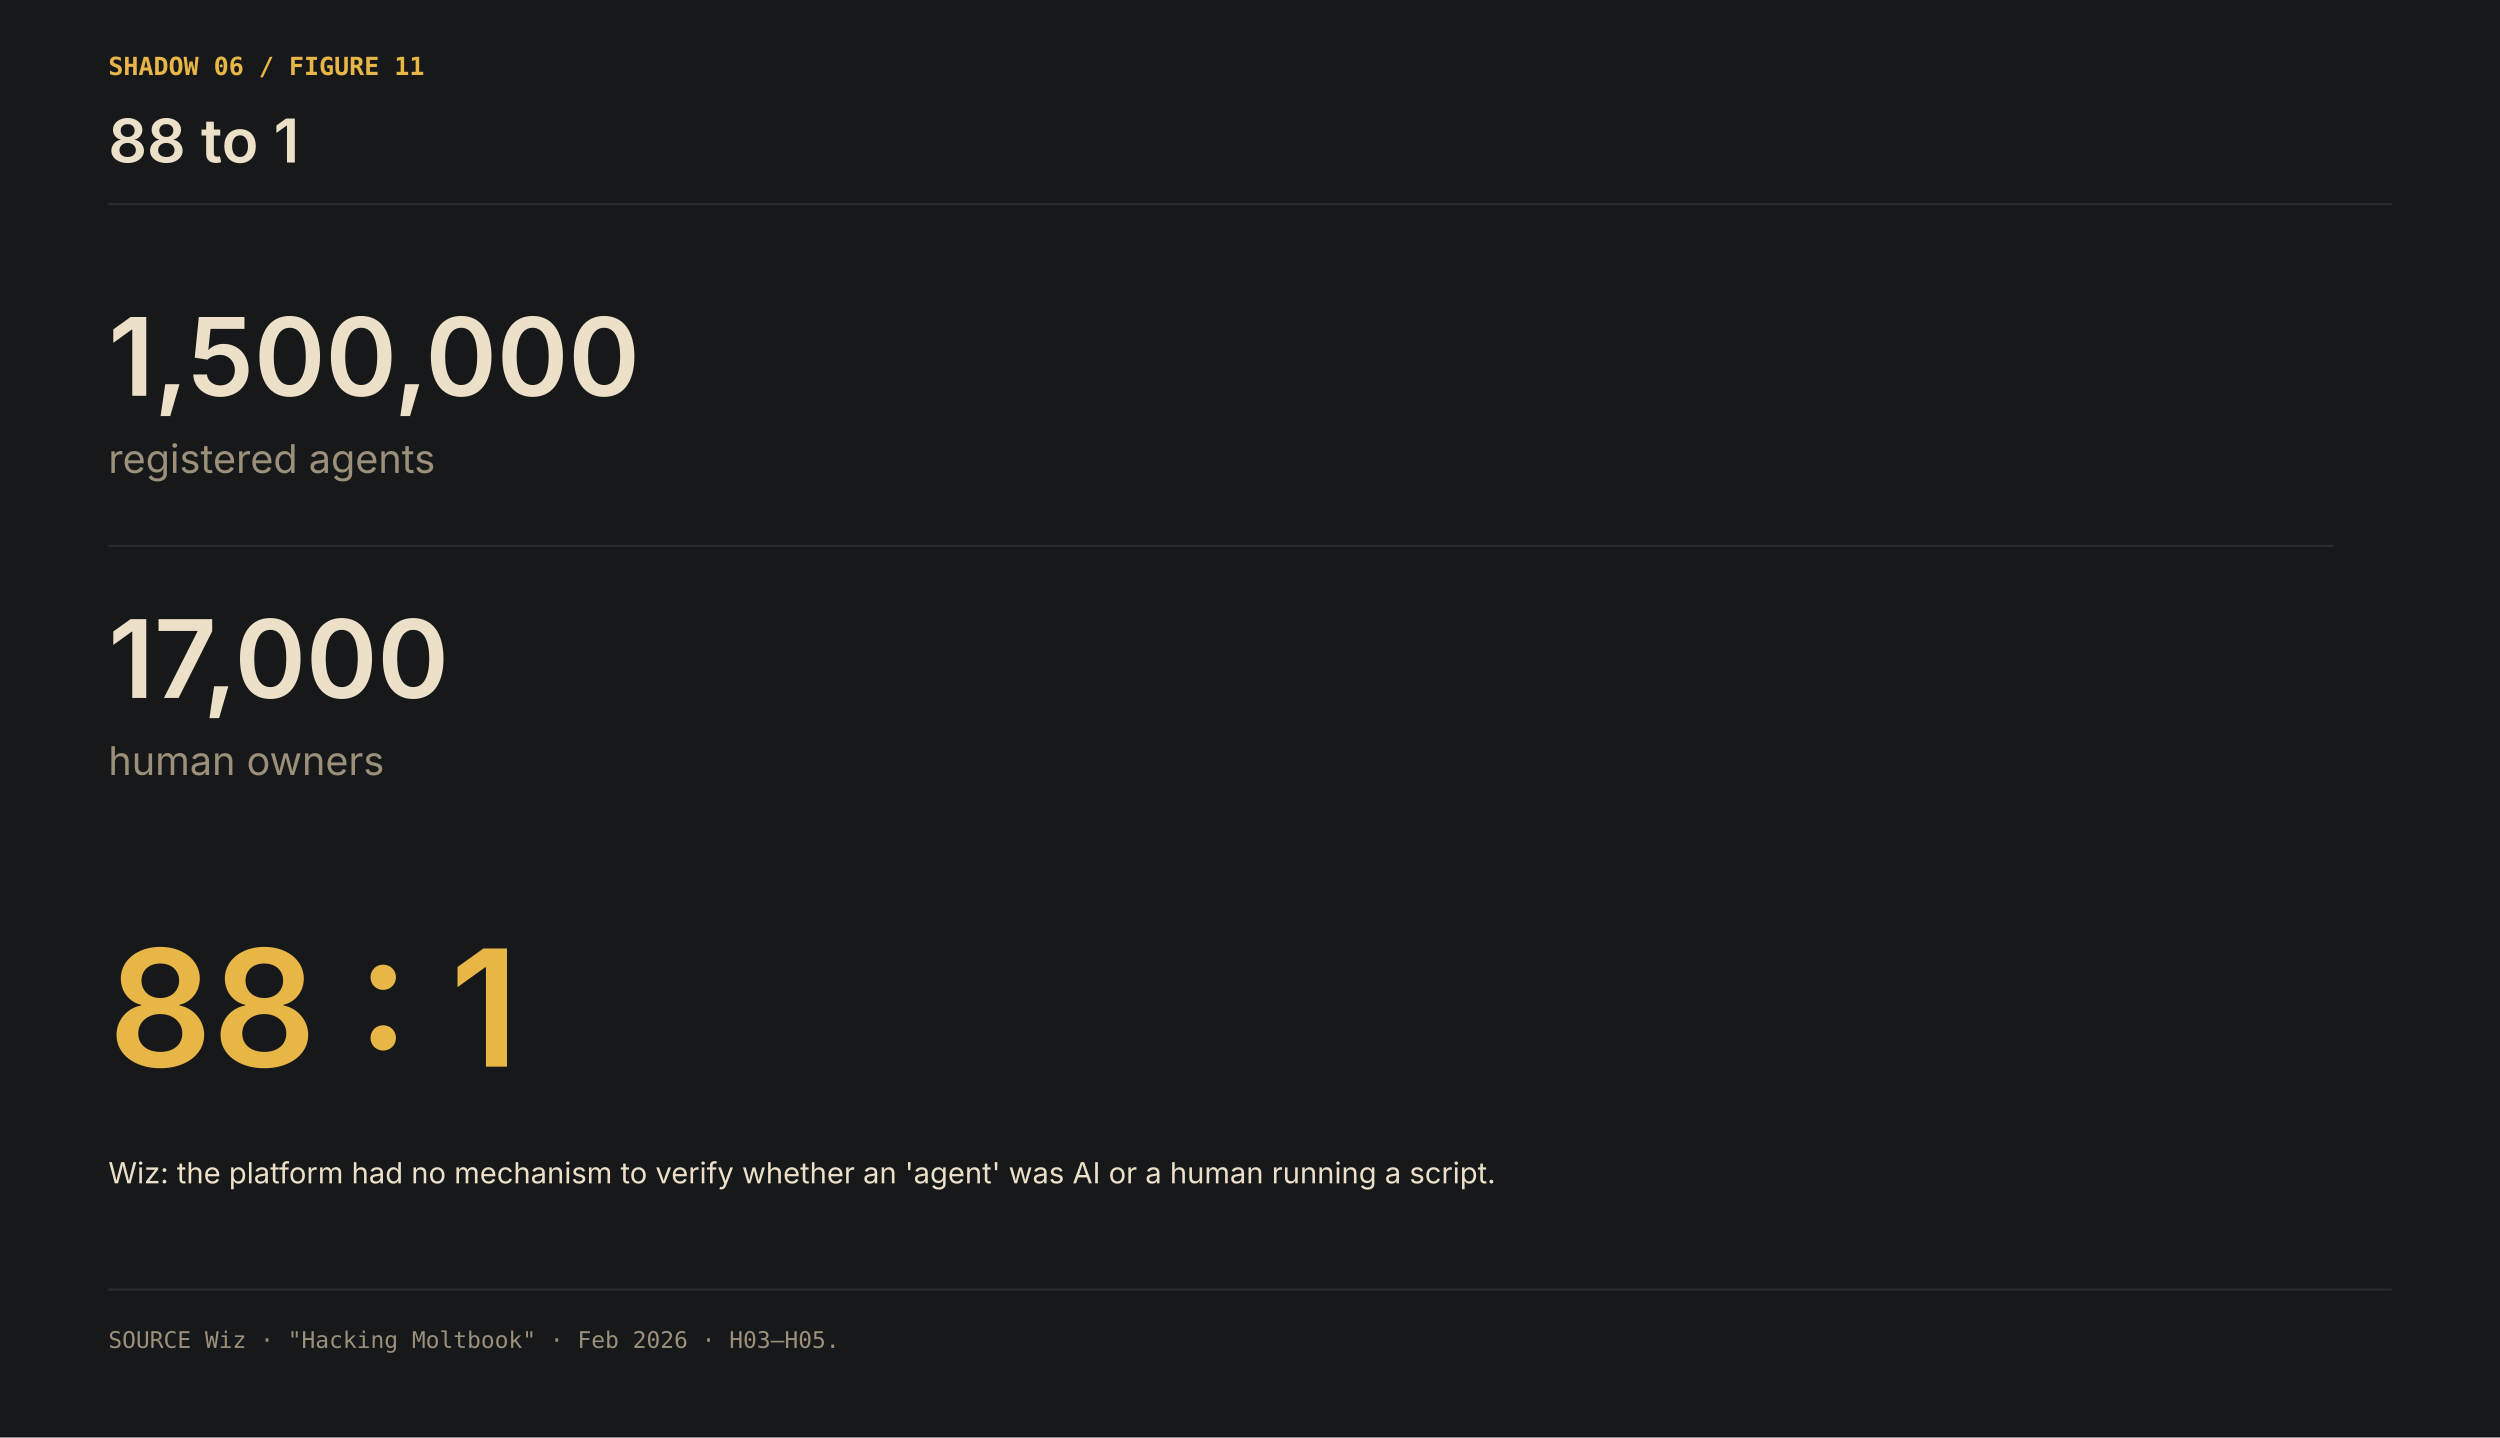
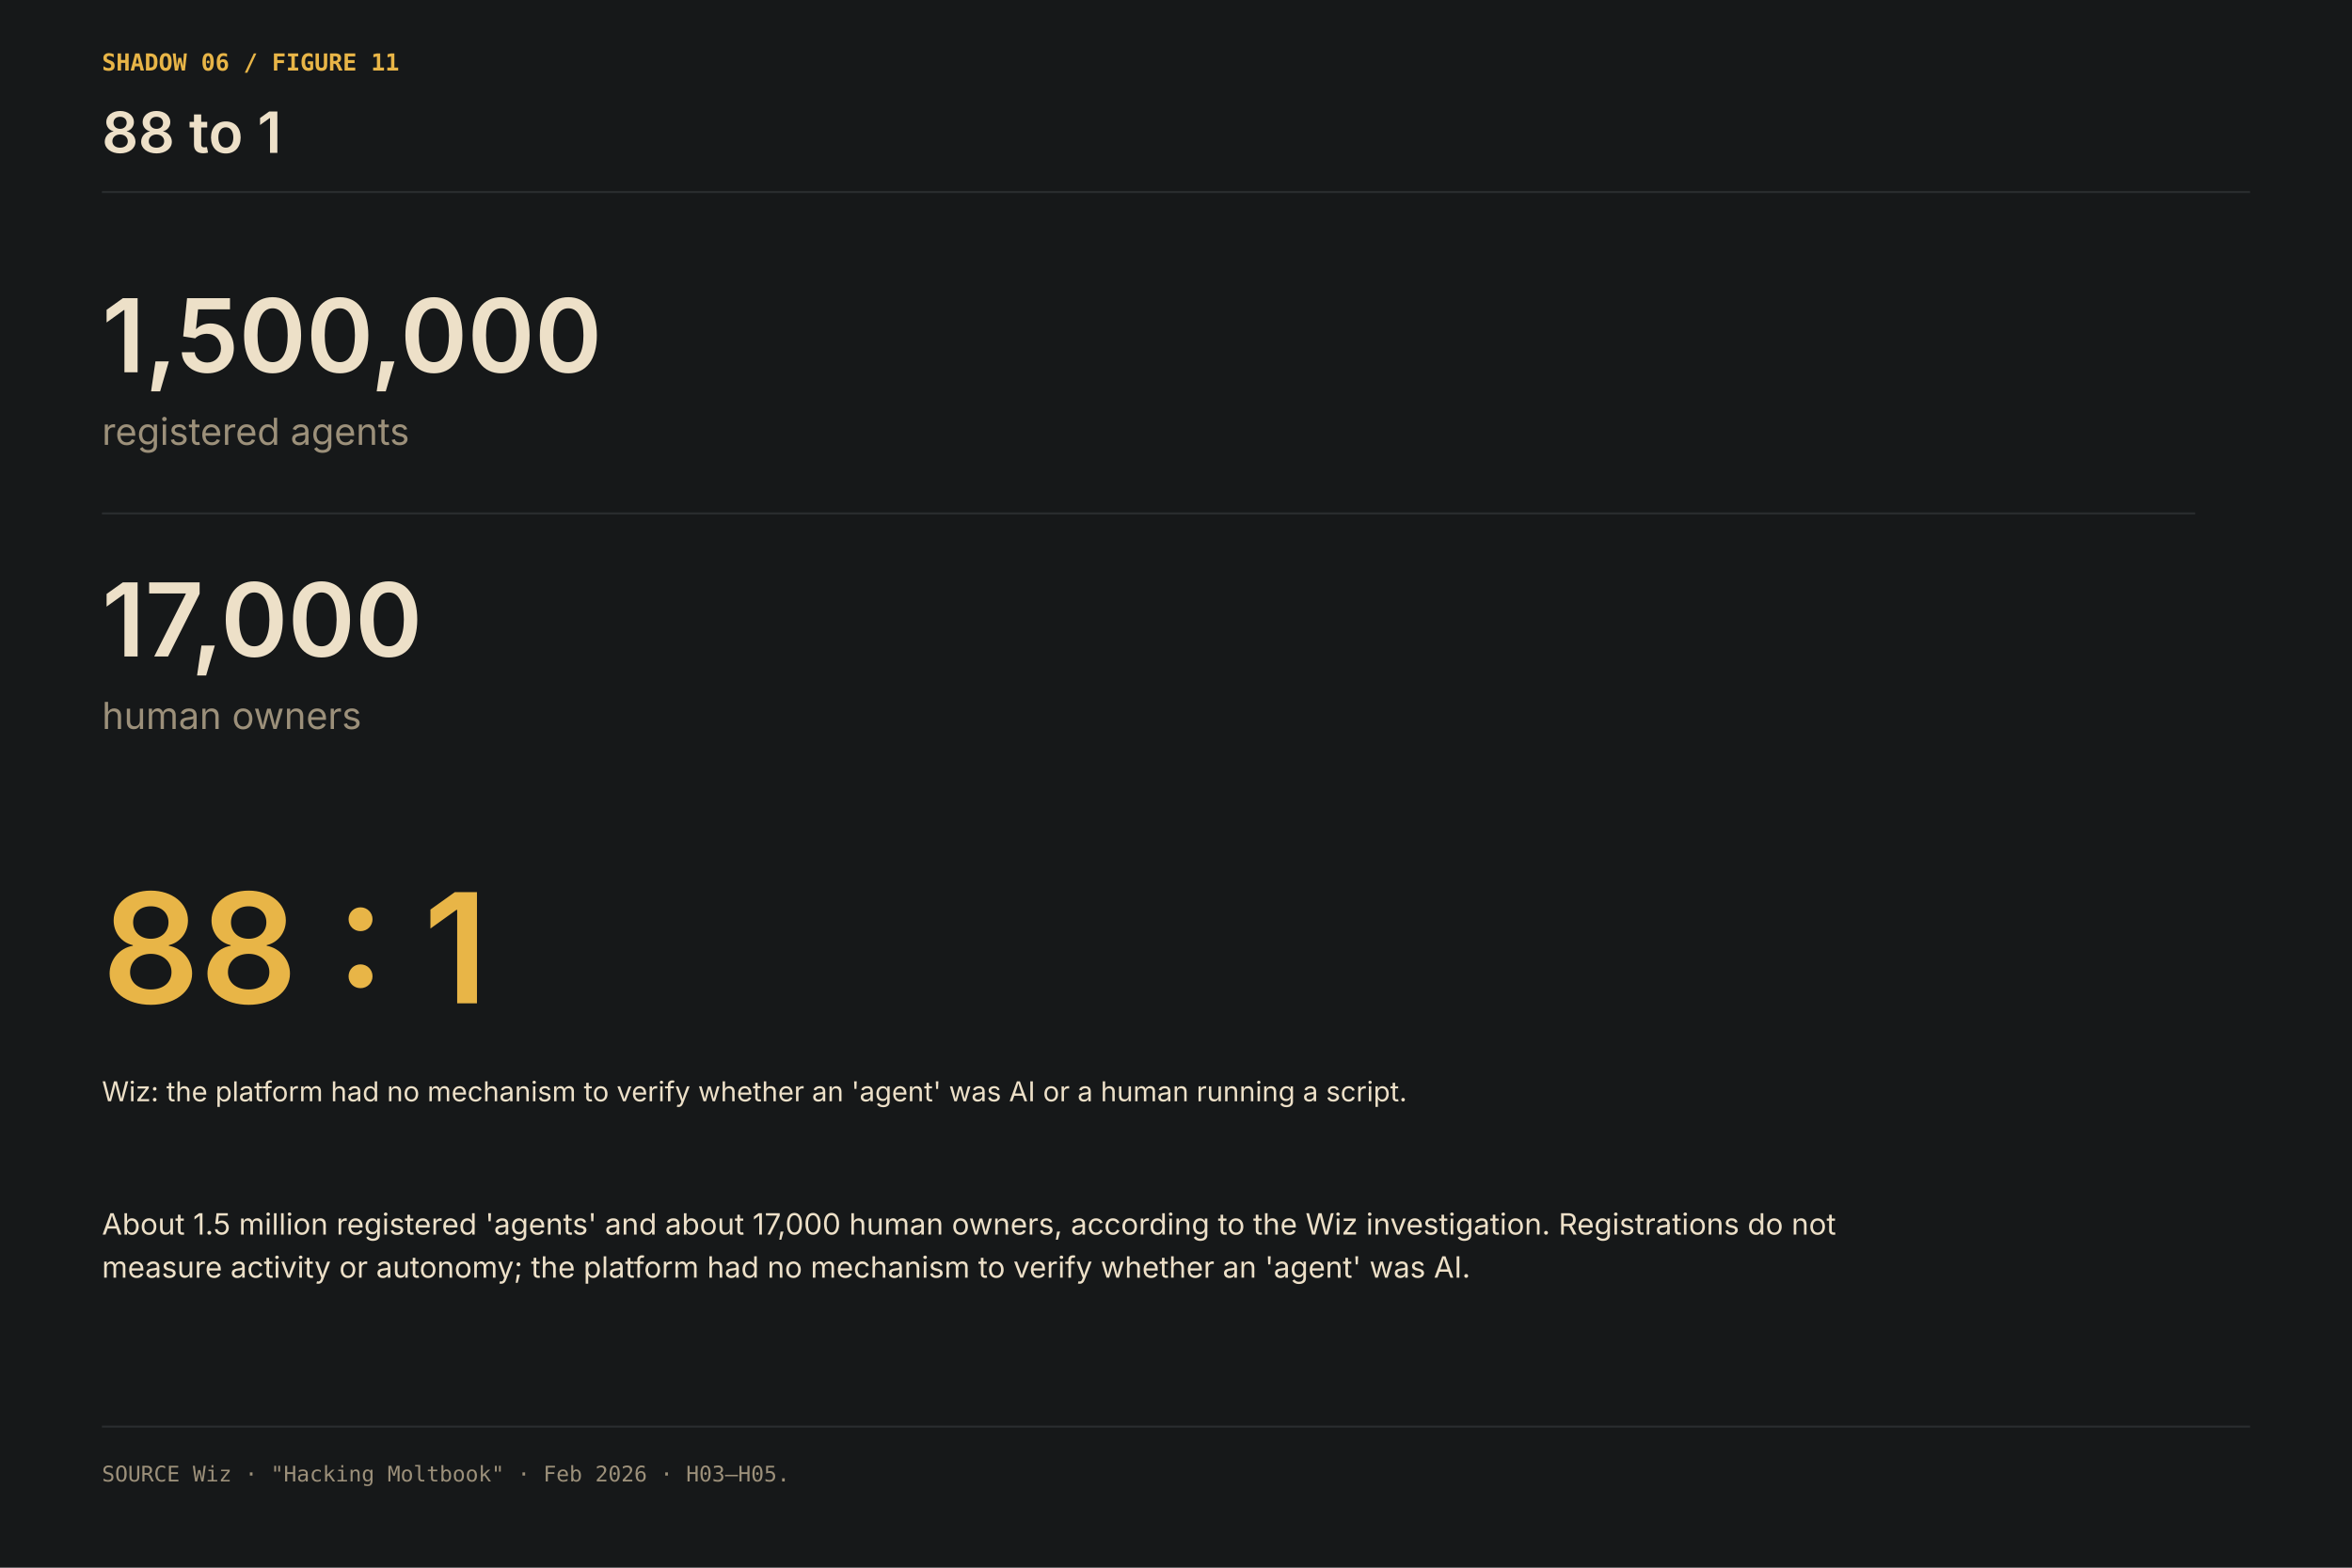
- <svg xmlns="http://www.w3.org/2000/svg" width="1200" height="690" viewBox="0 0 1200 690" role="img" aria-labelledby="title desc">
-   <rect width="1200" height="690" fill="#161819" />
+ <svg xmlns="http://www.w3.org/2000/svg" width="1200" height="800" viewBox="0 0 1200 800" role="img" aria-labelledby="title desc">
+   <rect width="1200" height="800" fill="#161819" />
  <text x="52" y="36" fill="#E8B547" font-family="JetBrains Mono,monospace" font-size="12" font-weight="600" text-anchor="start">SHADOW 06  /  FIGURE 11</text>
  <text x="52" y="78" fill="#EDE0C8" font-family="Inter,Arial,sans-serif" font-size="29" font-weight="600" text-anchor="start">88 to 1</text>
  <line x1="52" y1="98" x2="1148" y2="98" stroke="#2A2D2F" stroke-width="1" />
  <text x="52" y="190" fill="#EDE0C8" font-family="Inter,Arial,sans-serif" font-size="52" font-weight="600" text-anchor="start" data-row="0" data-field="value" data-value="1500000">1,500,000</text>
  <text x="52" y="227" fill="#9C907A" font-family="Inter,Arial,sans-serif" font-size="19" font-weight="400" text-anchor="start">registered agents</text>
  <line x1="52" y1="262" x2="1120" y2="262" stroke="#2A2D2F" stroke-width="1" />
  <text x="52" y="335" fill="#EDE0C8" font-family="Inter,Arial,sans-serif" font-size="52" font-weight="600" text-anchor="start" data-row="1" data-field="value" data-value="17000">17,000</text>
  <text x="52" y="372" fill="#9C907A" font-family="Inter,Arial,sans-serif" font-size="19" font-weight="400" text-anchor="start">human owners</text>
  <text x="52" y="512" fill="#E8B547" font-family="Inter,Arial,sans-serif" font-size="78" font-weight="600" text-anchor="start" data-derived="ratio" data-numerator="1500000" data-denominator="17000">88 : 1</text>
-   <text x="52" y="568" fill="#EDE0C8" font-family="Inter,Arial,sans-serif" font-size="14" font-weight="400" text-anchor="start">Wiz: the platform had no mechanism to verify whether an 'agent' was AI or a human running a script.</text>
-   <line x1="52" y1="619" x2="1148" y2="619" stroke="#2A2D2F" stroke-width="1" />
-   <text x="52" y="647" fill="#9C907A" font-family="JetBrains Mono,monospace" font-size="11" font-weight="400" text-anchor="start">SOURCE  Wiz · "Hacking Moltbook" · Feb 2026 · H03–H05.</text>
+   <text x="52" y="562" fill="#EDE0C8" font-family="Inter,Arial,sans-serif" font-size="14" font-weight="400" text-anchor="start">Wiz: the platform had no mechanism to verify whether an 'agent' was AI or a human running a script.</text>
+   <text x="52" y="630" fill="#EDE0C8" font-family="Inter,Arial,sans-serif" font-size="15" font-weight="400" text-anchor="start">About 1.5 million registered 'agents' and about 17,000 human owners, according to the Wiz investigation. Registrations do not</text>
+   <text x="52" y="652" fill="#EDE0C8" font-family="Inter,Arial,sans-serif" font-size="15" font-weight="400" text-anchor="start">measure activity or autonomy; the platform had no mechanism to verify whether an 'agent' was AI.</text>
+   <line x1="52" y1="728" x2="1148" y2="728" stroke="#2A2D2F" stroke-width="1" />
+   <text x="52" y="756" fill="#9C907A" font-family="JetBrains Mono,monospace" font-size="11" font-weight="400" text-anchor="start">SOURCE  Wiz · "Hacking Moltbook" · Feb 2026 · H03–H05.</text>
</svg>
